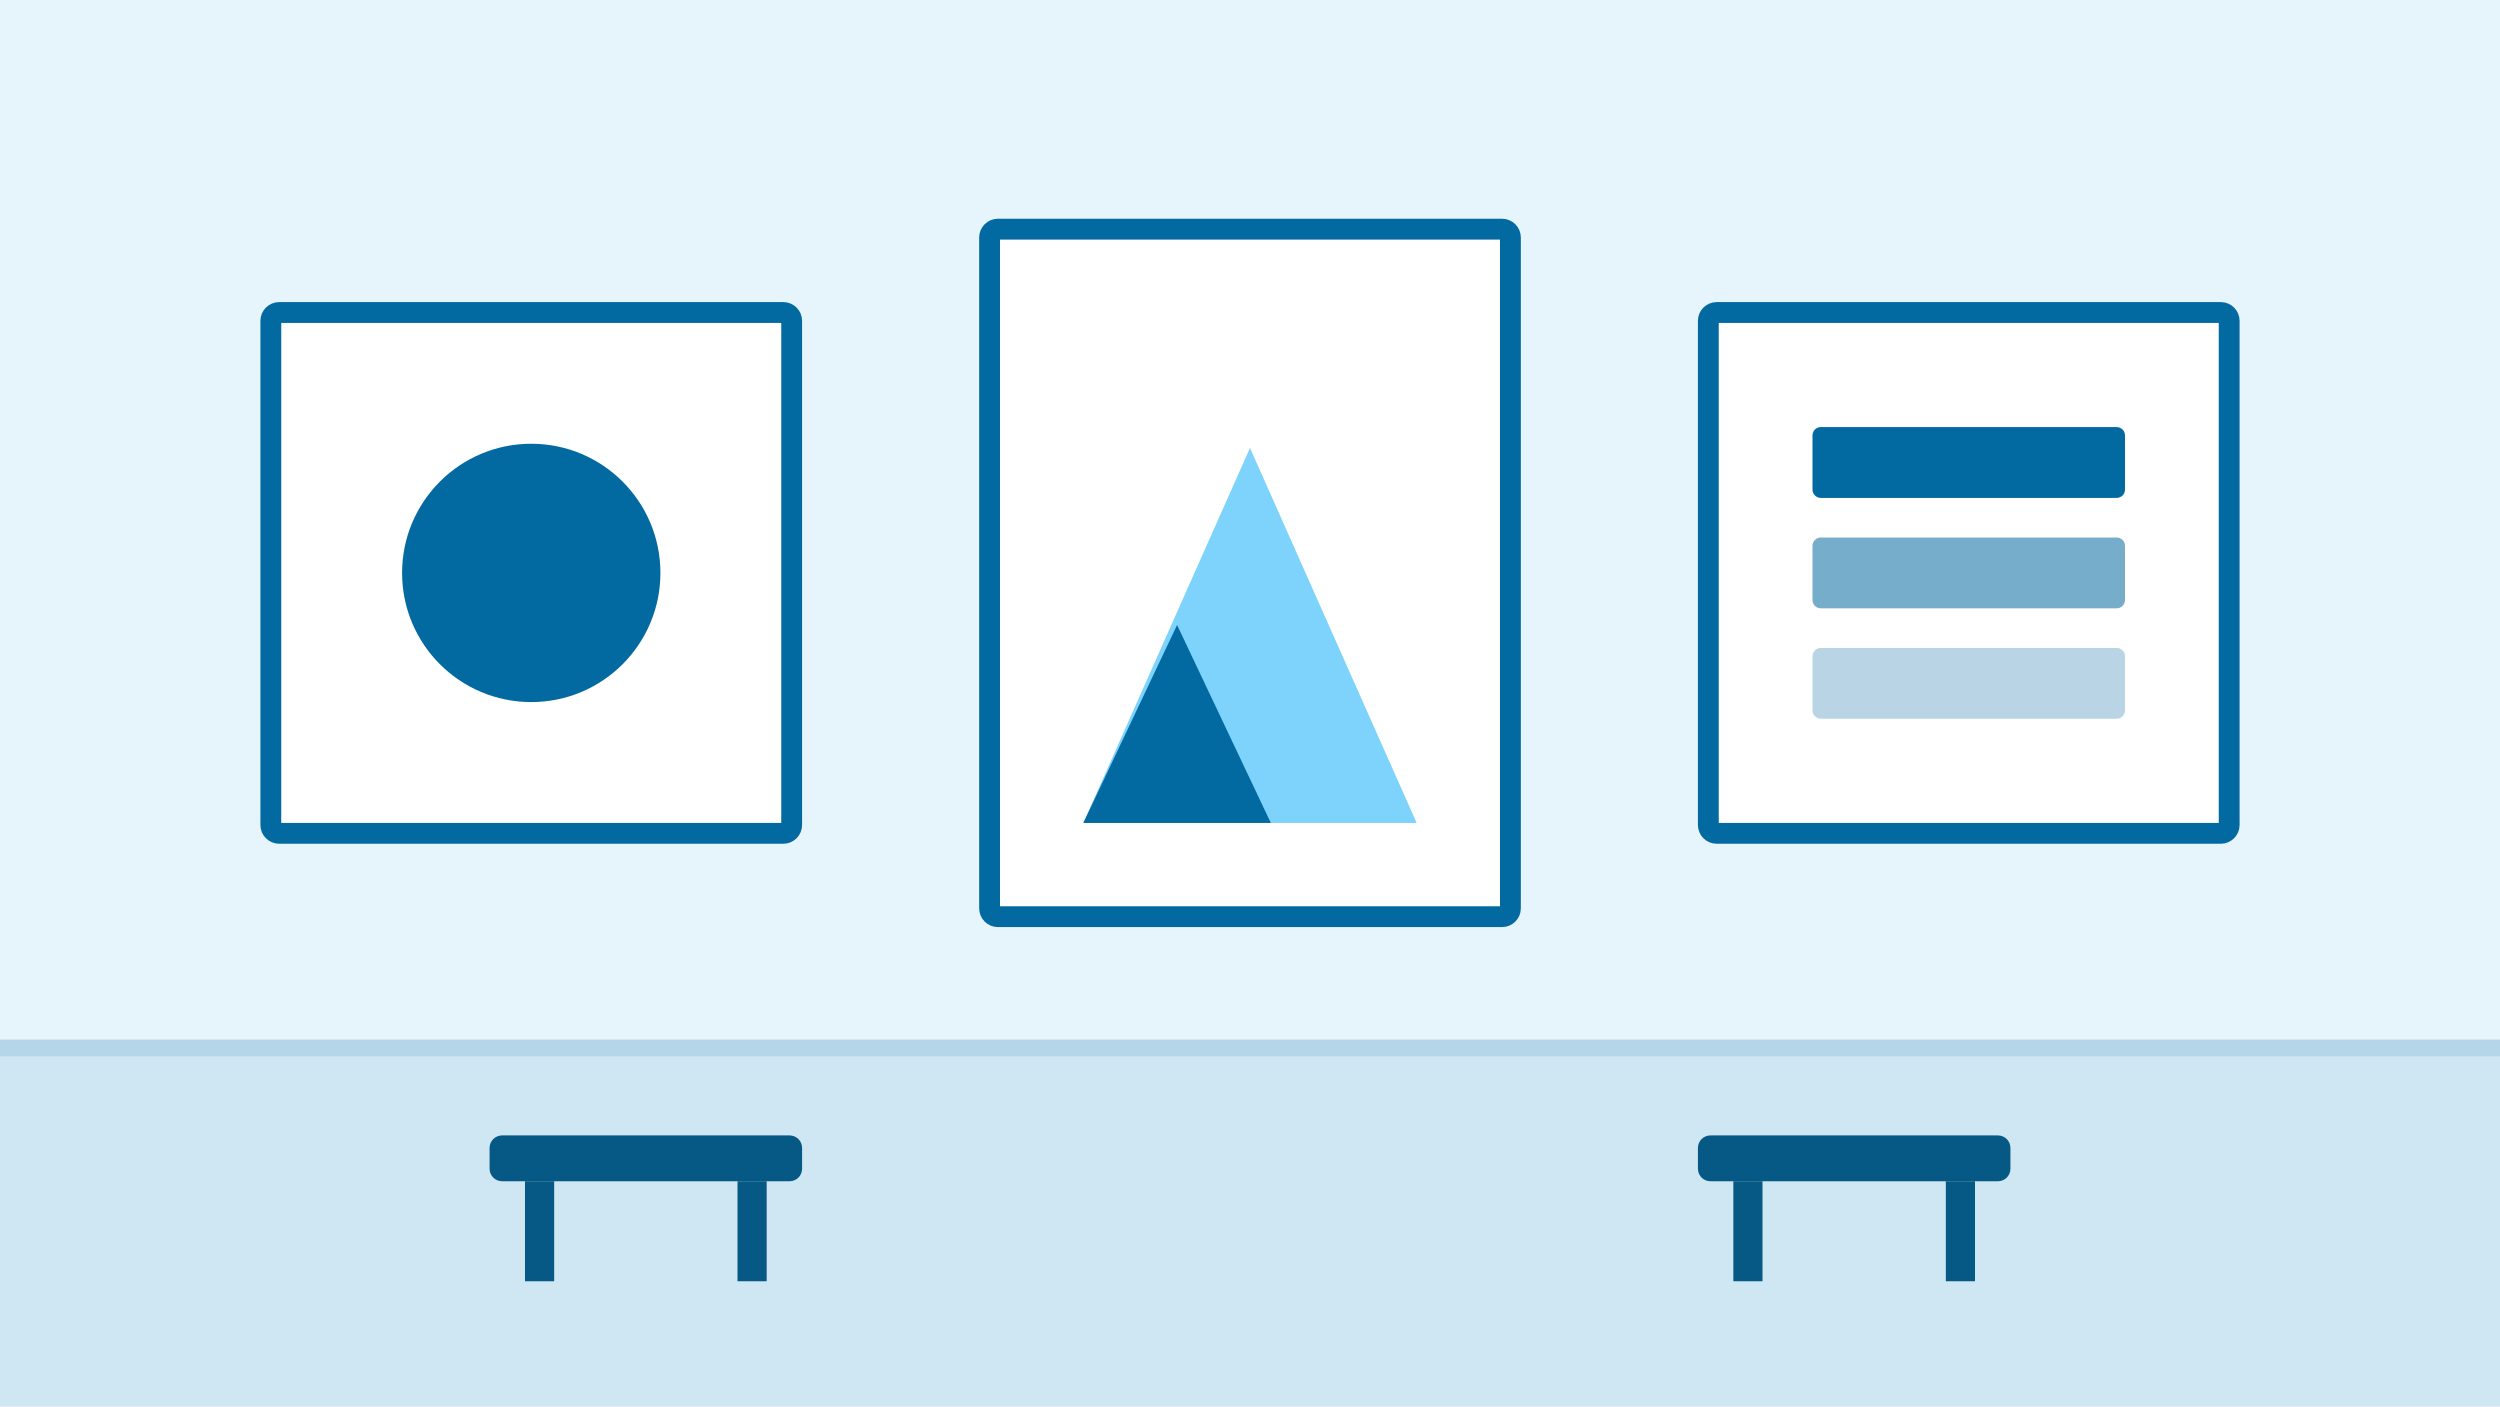
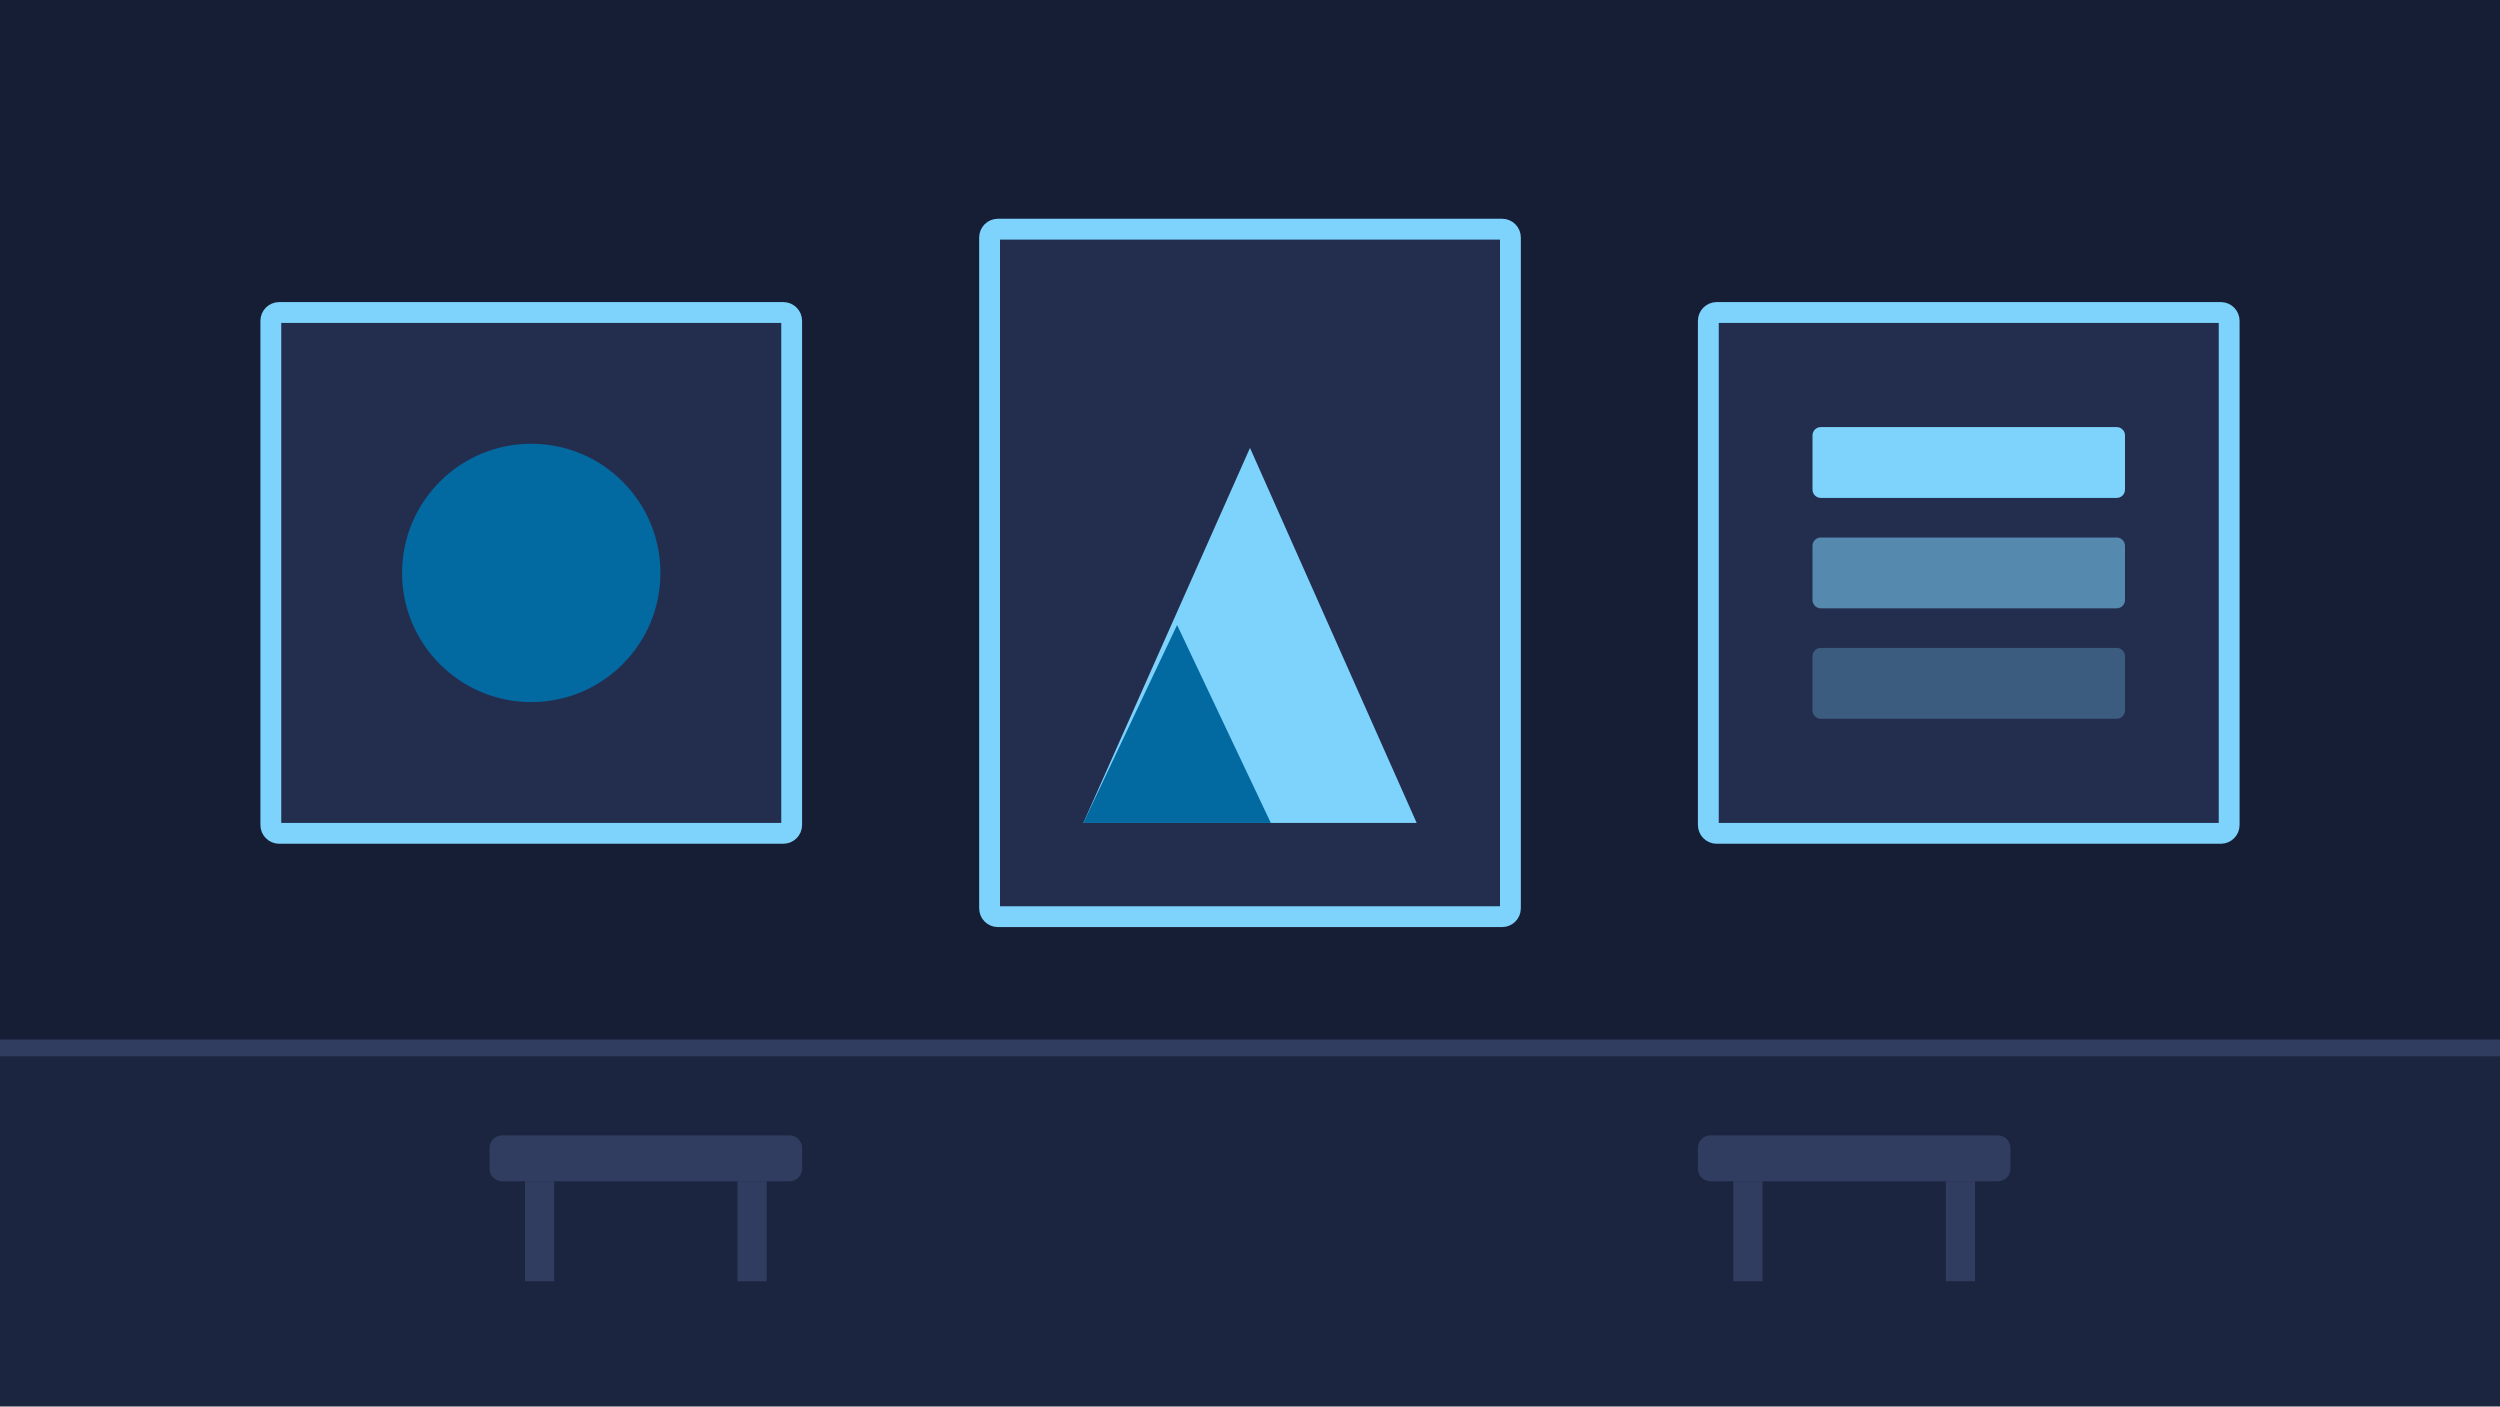
<svg xmlns="http://www.w3.org/2000/svg" width="1200" height="675" viewBox="0 0 1200 675" preserveAspectRatio="xMidYMid slice" role="img" aria-label="Sala de exposiciones">
-   <rect width="1200" height="675" fill="#e6f4fb" />
-   <rect y="505" width="1200" height="170" fill="#cfe6f3" />
-   <rect y="499" width="1200" height="8" fill="#b5d5e8" />
-   <g fill="#fff" stroke="#0369a1" stroke-width="10">
+   <rect width="1200" height="675" fill="#161e35" />
+   <rect y="505" width="1200" height="170" fill="#1c2540" />
+   <rect y="499" width="1200" height="8" fill="#313d60" />
+   <g fill="#232e4f" stroke="#7dd3fc" stroke-width="10">
    <rect x="130" y="150" width="250" height="250" rx="4" />
    <rect x="475" y="110" width="250" height="330" rx="4" />
    <rect x="820" y="150" width="250" height="250" rx="4" />
  </g>
  <circle cx="255" cy="275" r="62" fill="#0369a1" />
  <path d="M520 395 600 215l80 180Z" fill="#7dd3fc" />
  <path d="M520 395 565 300l45 95Z" fill="#0369a1" />
-   <g fill="#0369a1">
+   <g fill="#7dd3fc">
    <rect x="870" y="205" width="150" height="34" rx="4" />
    <rect x="870" y="258" width="150" height="34" rx="4" opacity=".55" />
    <rect x="870" y="311" width="150" height="34" rx="4" opacity=".28" />
  </g>
-   <g fill="#075985">
+   <g fill="#313d60">
    <rect x="235" y="545" width="150" height="22" rx="6" />
    <rect x="252" y="567" width="14" height="48" />
    <rect x="354" y="567" width="14" height="48" />
    <rect x="815" y="545" width="150" height="22" rx="6" />
    <rect x="832" y="567" width="14" height="48" />
    <rect x="934" y="567" width="14" height="48" />
  </g>
</svg>
